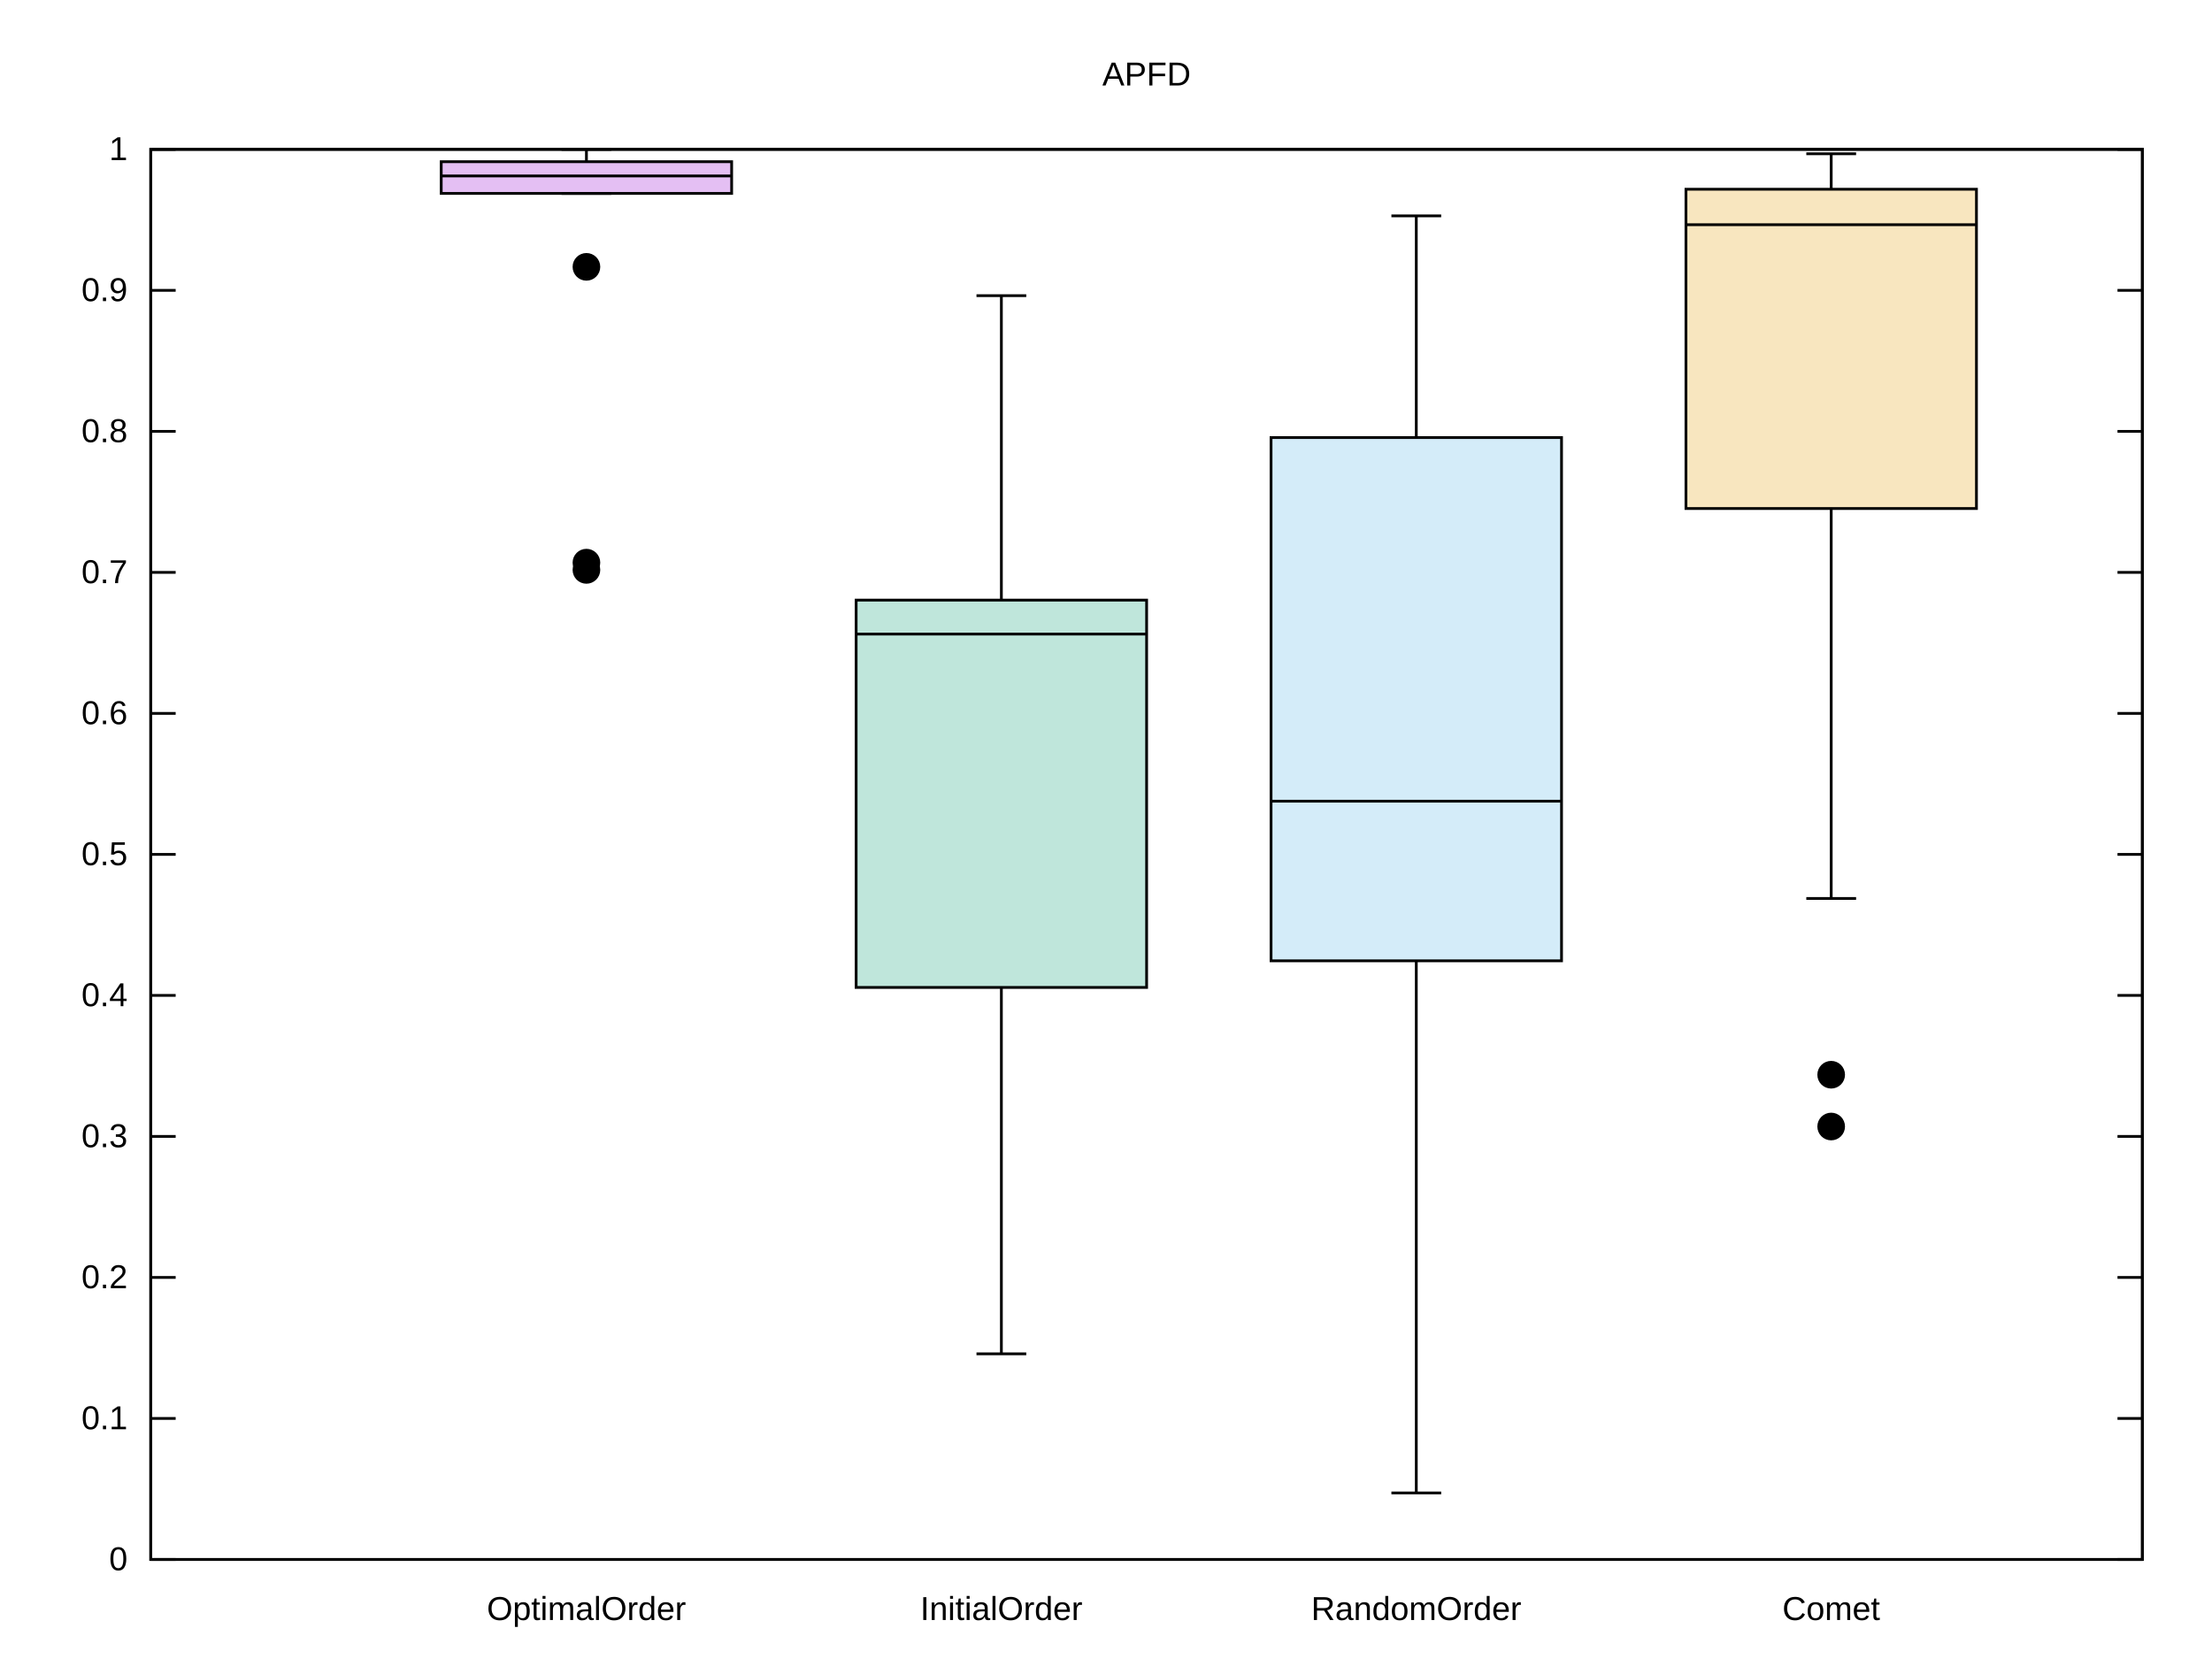
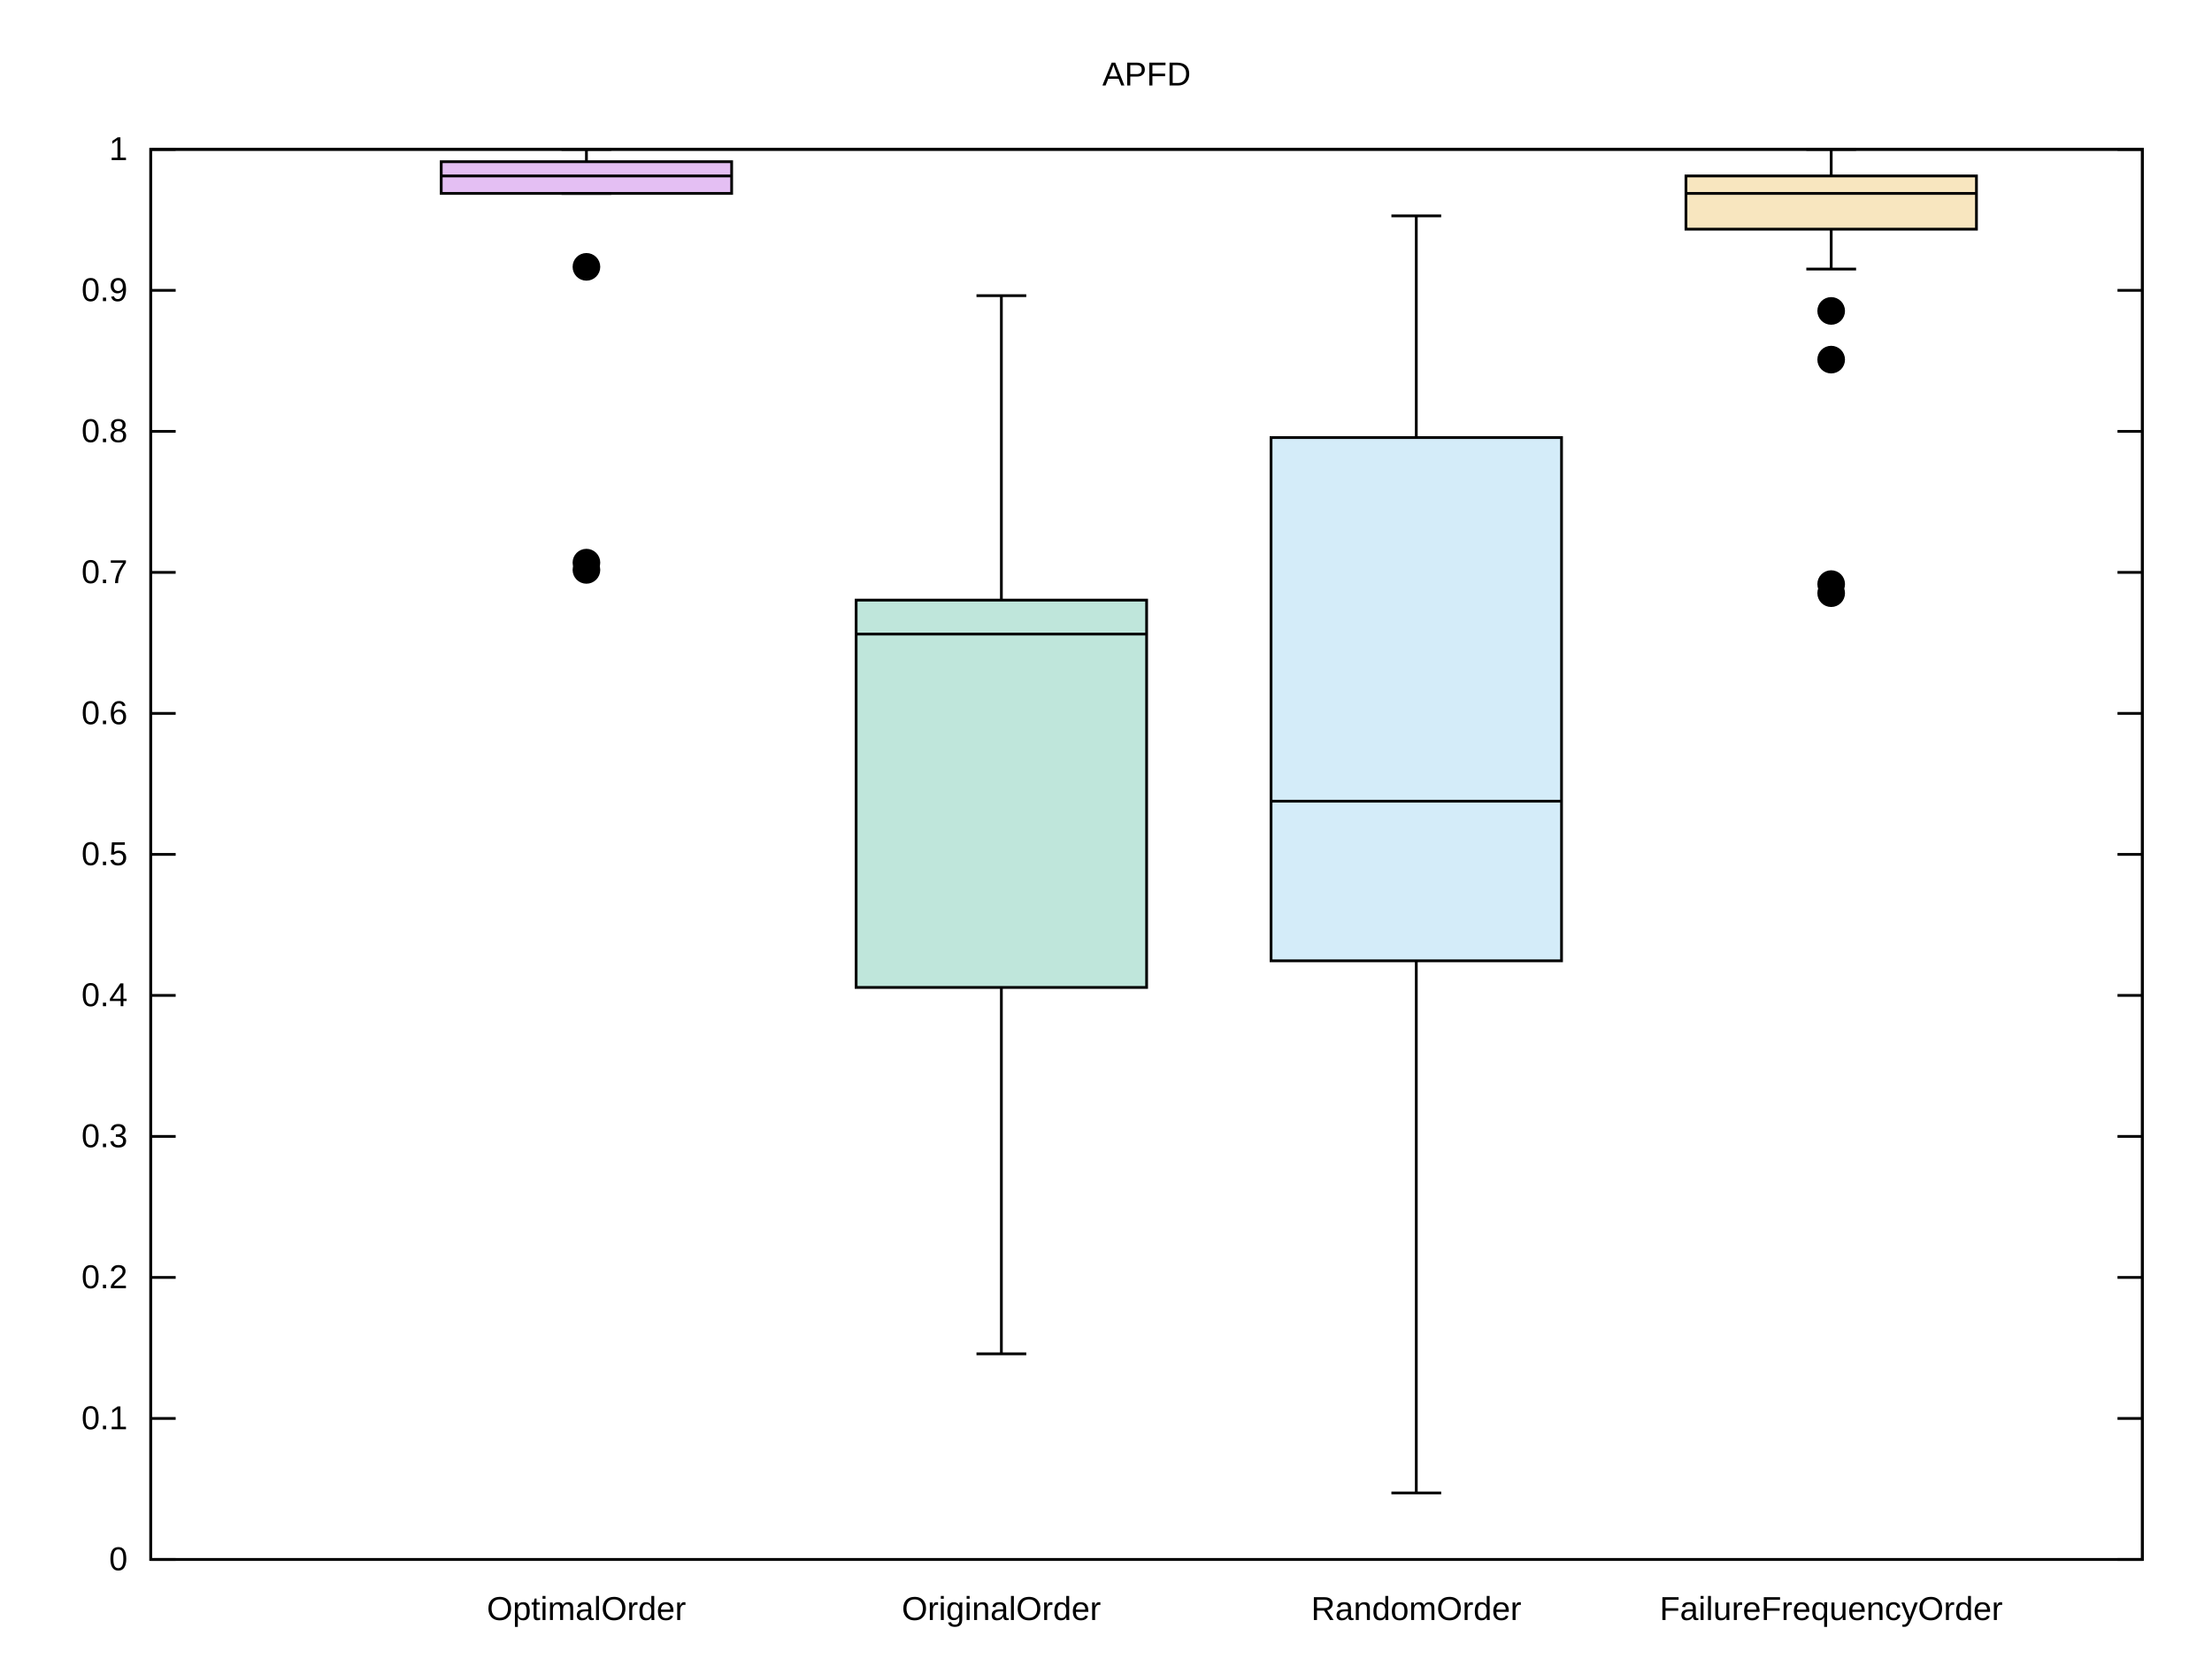
<svg xmlns="http://www.w3.org/2000/svg" xmlns:xlink="http://www.w3.org/1999/xlink" width="800" height="600" viewBox="0 0 800 600">
  <g id="gnuplot_canvas">
    <rect x="0" y="0" width="800" height="600" fill="none" />
    <defs>
      <circle id="gpDot" r="0.5" stroke-width="0.5" stroke="currentColor" />
      <path id="gpPt0" stroke-width="0.222" stroke="currentColor" d="M-1,0 h2 M0,-1 v2" />
      <path id="gpPt1" stroke-width="0.222" stroke="currentColor" d="M-1,-1 L1,1 M1,-1 L-1,1" />
      <path id="gpPt2" stroke-width="0.222" stroke="currentColor" d="M-1,0 L1,0 M0,-1 L0,1 M-1,-1 L1,1 M-1,1 L1,-1" />
      <rect id="gpPt3" stroke-width="0.222" stroke="currentColor" x="-1" y="-1" width="2" height="2" />
      <rect id="gpPt4" stroke-width="0.222" stroke="currentColor" fill="currentColor" x="-1" y="-1" width="2" height="2" />
      <circle id="gpPt5" stroke-width="0.222" stroke="currentColor" cx="0" cy="0" r="1" />
      <use xlink:href="#gpPt5" id="gpPt6" fill="currentColor" stroke="none" />
      <path id="gpPt7" stroke-width="0.222" stroke="currentColor" d="M0,-1.33 L-1.33,0.67 L1.33,0.67 z" />
      <use xlink:href="#gpPt7" id="gpPt8" fill="currentColor" stroke="none" />
      <use xlink:href="#gpPt7" id="gpPt9" stroke="currentColor" transform="rotate(180)" />
      <use xlink:href="#gpPt9" id="gpPt10" fill="currentColor" stroke="none" />
      <use xlink:href="#gpPt3" id="gpPt11" stroke="currentColor" transform="rotate(45)" />
      <use xlink:href="#gpPt11" id="gpPt12" fill="currentColor" stroke="none" />
      <path id="gpPt13" stroke-width="0.222" stroke="currentColor" d="M0,1.330 L1.265,0.411 L0.782,-1.067 L-0.782,-1.076 L-1.265,0.411 z" />
      <use xlink:href="#gpPt13" id="gpPt14" fill="currentColor" stroke="none" />
      <filter id="textbox" filterUnits="objectBoundingBox" x="0" y="0" height="1" width="1">
        <feFlood flood-color="white" flood-opacity="1" result="bgnd" />
        <feComposite in="SourceGraphic" in2="bgnd" operator="atop" />
      </filter>
      <filter id="greybox" filterUnits="objectBoundingBox" x="0" y="0" height="1" width="1">
        <feFlood flood-color="lightgrey" flood-opacity="1" result="grey" />
        <feComposite in="SourceGraphic" in2="grey" operator="atop" />
      </filter>
    </defs>
    <g fill="none" color="white" stroke="currentColor" stroke-width="1.00" stroke-linecap="butt" stroke-linejoin="miter">
</g>
    <g fill="none" color="black" stroke="currentColor" stroke-width="1.00" stroke-linecap="butt" stroke-linejoin="miter">
      <path stroke="black" d="M54.53,564.00 L63.53,564.00 M774.82,564.00 L765.82,564.00  " />
      <g transform="translate(46.14,567.90)" stroke="none" fill="black" font-family="Arial" font-size="12.00" text-anchor="end">
        <text>
          <tspan font-family="Arial"> 0</tspan>
        </text>
      </g>
    </g>
    <g fill="none" color="black" stroke="currentColor" stroke-width="1.00" stroke-linecap="butt" stroke-linejoin="miter">
      <path stroke="black" d="M54.53,513.00 L63.53,513.00 M774.82,513.00 L765.82,513.00  " />
      <g transform="translate(46.14,516.90)" stroke="none" fill="black" font-family="Arial" font-size="12.00" text-anchor="end">
        <text>
          <tspan font-family="Arial"> 0.1</tspan>
        </text>
      </g>
    </g>
    <g fill="none" color="black" stroke="currentColor" stroke-width="1.00" stroke-linecap="butt" stroke-linejoin="miter">
      <path stroke="black" d="M54.53,462.00 L63.53,462.00 M774.82,462.00 L765.82,462.00  " />
      <g transform="translate(46.14,465.90)" stroke="none" fill="black" font-family="Arial" font-size="12.00" text-anchor="end">
        <text>
          <tspan font-family="Arial"> 0.2</tspan>
        </text>
      </g>
    </g>
    <g fill="none" color="black" stroke="currentColor" stroke-width="1.00" stroke-linecap="butt" stroke-linejoin="miter">
      <path stroke="black" d="M54.53,411.00 L63.53,411.00 M774.82,411.00 L765.82,411.00  " />
      <g transform="translate(46.14,414.90)" stroke="none" fill="black" font-family="Arial" font-size="12.00" text-anchor="end">
        <text>
          <tspan font-family="Arial"> 0.3</tspan>
        </text>
      </g>
    </g>
    <g fill="none" color="black" stroke="currentColor" stroke-width="1.00" stroke-linecap="butt" stroke-linejoin="miter">
      <path stroke="black" d="M54.53,360.00 L63.53,360.00 M774.82,360.00 L765.82,360.00  " />
      <g transform="translate(46.14,363.90)" stroke="none" fill="black" font-family="Arial" font-size="12.00" text-anchor="end">
        <text>
          <tspan font-family="Arial"> 0.4</tspan>
        </text>
      </g>
    </g>
    <g fill="none" color="black" stroke="currentColor" stroke-width="1.00" stroke-linecap="butt" stroke-linejoin="miter">
      <path stroke="black" d="M54.53,309.00 L63.53,309.00 M774.82,309.00 L765.82,309.00  " />
      <g transform="translate(46.14,312.90)" stroke="none" fill="black" font-family="Arial" font-size="12.00" text-anchor="end">
        <text>
          <tspan font-family="Arial"> 0.5</tspan>
        </text>
      </g>
    </g>
    <g fill="none" color="black" stroke="currentColor" stroke-width="1.00" stroke-linecap="butt" stroke-linejoin="miter">
      <path stroke="black" d="M54.53,258.01 L63.53,258.01 M774.82,258.01 L765.82,258.01  " />
      <g transform="translate(46.14,261.91)" stroke="none" fill="black" font-family="Arial" font-size="12.00" text-anchor="end">
        <text>
          <tspan font-family="Arial"> 0.6</tspan>
        </text>
      </g>
    </g>
    <g fill="none" color="black" stroke="currentColor" stroke-width="1.00" stroke-linecap="butt" stroke-linejoin="miter">
      <path stroke="black" d="M54.53,207.01 L63.53,207.01 M774.82,207.01 L765.82,207.01  " />
      <g transform="translate(46.14,210.91)" stroke="none" fill="black" font-family="Arial" font-size="12.00" text-anchor="end">
        <text>
          <tspan font-family="Arial"> 0.7</tspan>
        </text>
      </g>
    </g>
    <g fill="none" color="black" stroke="currentColor" stroke-width="1.00" stroke-linecap="butt" stroke-linejoin="miter">
      <path stroke="black" d="M54.53,156.01 L63.53,156.01 M774.82,156.01 L765.82,156.01  " />
      <g transform="translate(46.14,159.91)" stroke="none" fill="black" font-family="Arial" font-size="12.00" text-anchor="end">
        <text>
          <tspan font-family="Arial"> 0.8</tspan>
        </text>
      </g>
    </g>
    <g fill="none" color="black" stroke="currentColor" stroke-width="1.00" stroke-linecap="butt" stroke-linejoin="miter">
      <path stroke="black" d="M54.53,105.01 L63.53,105.01 M774.82,105.01 L765.82,105.01  " />
      <g transform="translate(46.14,108.91)" stroke="none" fill="black" font-family="Arial" font-size="12.00" text-anchor="end">
        <text>
          <tspan font-family="Arial"> 0.9</tspan>
        </text>
      </g>
    </g>
    <g fill="none" color="black" stroke="currentColor" stroke-width="1.00" stroke-linecap="butt" stroke-linejoin="miter">
      <path stroke="black" d="M54.53,54.01 L63.53,54.01 M774.82,54.01 L765.82,54.01  " />
      <g transform="translate(46.14,57.91)" stroke="none" fill="black" font-family="Arial" font-size="12.00" text-anchor="end">
        <text>
          <tspan font-family="Arial"> 1</tspan>
        </text>
      </g>
    </g>
    <g fill="none" color="black" stroke="currentColor" stroke-width="1.00" stroke-linecap="butt" stroke-linejoin="miter">
      <path stroke="black" d="M212.09,564.00  " />
      <g transform="translate(212.09,585.90)" stroke="none" fill="black" font-family="Arial" font-size="12.00" text-anchor="middle">
        <text>
          <tspan font-family="Arial">OptimalOrder</tspan>
        </text>
      </g>
    </g>
    <g fill="none" color="black" stroke="currentColor" stroke-width="1.00" stroke-linecap="butt" stroke-linejoin="miter">
      <path stroke="black" d="M362.15,564.00  " />
      <g transform="translate(362.15,585.90)" stroke="none" fill="black" font-family="Arial" font-size="12.00" text-anchor="middle">
        <text>
-           <tspan font-family="Arial">InitialOrder</tspan>
+           <tspan font-family="Arial">OriginalOrder</tspan>
        </text>
      </g>
    </g>
    <g fill="none" color="black" stroke="currentColor" stroke-width="1.00" stroke-linecap="butt" stroke-linejoin="miter">
      <path stroke="black" d="M512.21,564.00  " />
      <g transform="translate(512.21,585.90)" stroke="none" fill="black" font-family="Arial" font-size="12.00" text-anchor="middle">
        <text>
          <tspan font-family="Arial">RandomOrder</tspan>
        </text>
      </g>
    </g>
    <g fill="none" color="black" stroke="currentColor" stroke-width="1.00" stroke-linecap="butt" stroke-linejoin="miter">
      <path stroke="black" d="M662.27,564.00  " />
      <g transform="translate(662.27,585.90)" stroke="none" fill="black" font-family="Arial" font-size="12.00" text-anchor="middle">
        <text>
-           <tspan font-family="Arial">Comet</tspan>
+           <tspan font-family="Arial">FailureFrequencyOrder</tspan>
        </text>
      </g>
    </g>
    <g fill="none" color="black" stroke="currentColor" stroke-width="1.00" stroke-linecap="butt" stroke-linejoin="miter">
</g>
    <g fill="none" color="black" stroke="currentColor" stroke-width="1.00" stroke-linecap="butt" stroke-linejoin="miter">
      <path stroke="black" d="M54.53,54.01 L54.53,564.00 L774.82,564.00 L774.82,54.01 L54.53,54.01 Z  " />
    </g>
    <g fill="none" color="black" stroke="currentColor" stroke-width="1.00" stroke-linecap="butt" stroke-linejoin="miter">
</g>
    <g id="gnuplot_plot_1">
      <g fill="none" color="black" stroke="currentColor" stroke-width="1.00" stroke-linecap="butt" stroke-linejoin="miter">
</g>
      <g fill="none" color="black" stroke="currentColor" stroke-width="1.00" stroke-linecap="butt" stroke-linejoin="miter">
        <g stroke="none" shape-rendering="crispEdges">
          <polygon fill="rgb(148,   0, 211)" fill-opacity="0.25" points="159.57,69.95 264.61,69.95 264.61,58.48 159.57,58.48 " />
        </g>
        <path stroke="black" d="M159.57,69.95 L264.61,69.95 L264.61,58.48 L159.57,58.48 L159.57,69.95 Z  " />
        <path stroke="black" d="M159.57,63.63 L264.61,63.63 M212.09,69.95 M212.09,58.48 L212.09,54.01 M203.09,54.01 L221.09,54.01 M203.09,69.95   L221.09,69.95  " />
        <use xlink:href="#gpPt6" transform="translate(212.09,206.11) scale(4.50)" color="black" />
        <use xlink:href="#gpPt6" transform="translate(212.09,203.49) scale(4.50)" color="black" />
        <use xlink:href="#gpPt6" transform="translate(212.09,96.51) scale(4.50)" color="black" />
      </g>
    </g>
    <g id="gnuplot_plot_2">
      <g fill="none" color="black" stroke="currentColor" stroke-width="1.00" stroke-linecap="butt" stroke-linejoin="miter">
</g>
      <g fill="none" color="black" stroke="currentColor" stroke-width="1.00" stroke-linecap="butt" stroke-linejoin="miter">
        <g stroke="none" shape-rendering="crispEdges">
          <polygon fill="rgb(  0, 158, 115)" fill-opacity="0.25" points="309.63,357.12 414.69,357.12 414.69,217.04 309.63,217.04 " />
        </g>
        <path stroke="black" d="M309.63,357.12 L414.69,357.12 L414.69,217.04 L309.63,217.04 L309.63,357.12 Z  " />
        <path stroke="black" d="M309.63,229.32 L414.69,229.32 M362.16,489.63 L362.16,357.12 M362.16,217.04 L362.16,106.93 M353.16,106.93 L371.16,106.93   M353.16,489.63 L371.16,489.63  " />
      </g>
    </g>
    <g id="gnuplot_plot_3">
      <g fill="none" color="black" stroke="currentColor" stroke-width="1.00" stroke-linecap="butt" stroke-linejoin="miter">
</g>
      <g fill="none" color="black" stroke="currentColor" stroke-width="1.00" stroke-linecap="butt" stroke-linejoin="miter">
        <g stroke="none" shape-rendering="crispEdges">
          <polygon fill="rgb( 86, 180, 233)" fill-opacity="0.25" points="459.69,347.49 564.75,347.49 564.75,158.25 459.69,158.25 " />
        </g>
        <path stroke="black" d="M459.69,347.49 L564.75,347.49 L564.75,158.25 L459.69,158.25 L459.69,347.49 Z  " />
        <path stroke="black" d="M459.69,289.76 L564.75,289.76 M512.22,539.94 L512.22,347.49 M512.22,158.25 L512.22,78.07 M503.22,78.07 L521.22,78.07   M503.22,539.94 L521.22,539.94  " />
      </g>
    </g>
    <g id="gnuplot_plot_4">
      <g fill="none" color="black" stroke="currentColor" stroke-width="1.00" stroke-linecap="butt" stroke-linejoin="miter">
</g>
      <g fill="none" color="black" stroke="currentColor" stroke-width="1.00" stroke-linecap="butt" stroke-linejoin="miter">
        <g stroke="none" shape-rendering="crispEdges">
-           <polygon fill="rgb(230, 159,   0)" fill-opacity="0.25" points="609.75,183.91 714.81,183.91 714.81,68.44 609.75,68.44 " />
-         </g>
-         <path stroke="black" d="M609.75,183.91 L714.81,183.91 L714.81,68.44 L609.75,68.44 L609.75,183.91 Z  " />
-         <path stroke="black" d="M609.75,81.27 L714.81,81.27 M662.28,324.94 L662.28,183.91 M662.28,68.44 L662.28,55.61 M653.28,55.61 L671.28,55.61   M653.28,324.94 L671.28,324.94  " />
-         <use xlink:href="#gpPt6" transform="translate(662.27,407.42) scale(4.50)" color="black" />
-         <use xlink:href="#gpPt6" transform="translate(662.27,388.69) scale(4.50)" color="black" />
+           <polygon fill="rgb(230, 159,   0)" fill-opacity="0.25" points="609.75,82.88 714.81,82.88 714.81,63.63 609.75,63.63 " />
+         </g>
+         <path stroke="black" d="M609.75,82.88 L714.81,82.88 L714.81,63.63 L609.75,63.63 L609.75,82.88 Z  " />
+         <path stroke="black" d="M609.75,69.95 L714.81,69.95 M662.28,97.31 L662.28,82.88 M662.28,63.63 L662.28,54.01 M653.28,54.01 L671.28,54.01   M653.28,97.31 L671.28,97.31  " />
+         <use xlink:href="#gpPt6" transform="translate(662.27,214.53) scale(4.50)" color="black" />
+         <use xlink:href="#gpPt6" transform="translate(662.27,211.25) scale(4.50)" color="black" />
+         <use xlink:href="#gpPt6" transform="translate(662.27,130.06) scale(4.50)" color="black" />
+         <use xlink:href="#gpPt6" transform="translate(662.27,112.45) scale(4.50)" color="black" />
      </g>
    </g>
    <g fill="none" color="white" stroke="black" stroke-width="2.00" stroke-linecap="butt" stroke-linejoin="miter">
</g>
    <g fill="none" color="black" stroke="currentColor" stroke-width="2.00" stroke-linecap="butt" stroke-linejoin="miter">
</g>
    <g fill="none" color="black" stroke="black" stroke-width="1.00" stroke-linecap="butt" stroke-linejoin="miter">
</g>
    <g fill="none" color="black" stroke="currentColor" stroke-width="1.00" stroke-linecap="butt" stroke-linejoin="miter">
      <path stroke="black" d="M54.53,54.01 L54.53,564.00 L774.82,564.00 L774.82,54.01 L54.53,54.01 Z  " />
    </g>
    <g fill="none" color="black" stroke="currentColor" stroke-width="1.00" stroke-linecap="butt" stroke-linejoin="miter">
      <g transform="translate(414.67,30.91)" stroke="none" fill="black" font-family="Arial" font-size="12.00" text-anchor="middle">
        <text>
          <tspan font-family="Arial">APFD</tspan>
        </text>
      </g>
    </g>
    <g fill="none" color="black" stroke="currentColor" stroke-width="1.00" stroke-linecap="butt" stroke-linejoin="miter">
</g>
  </g>
</svg>
